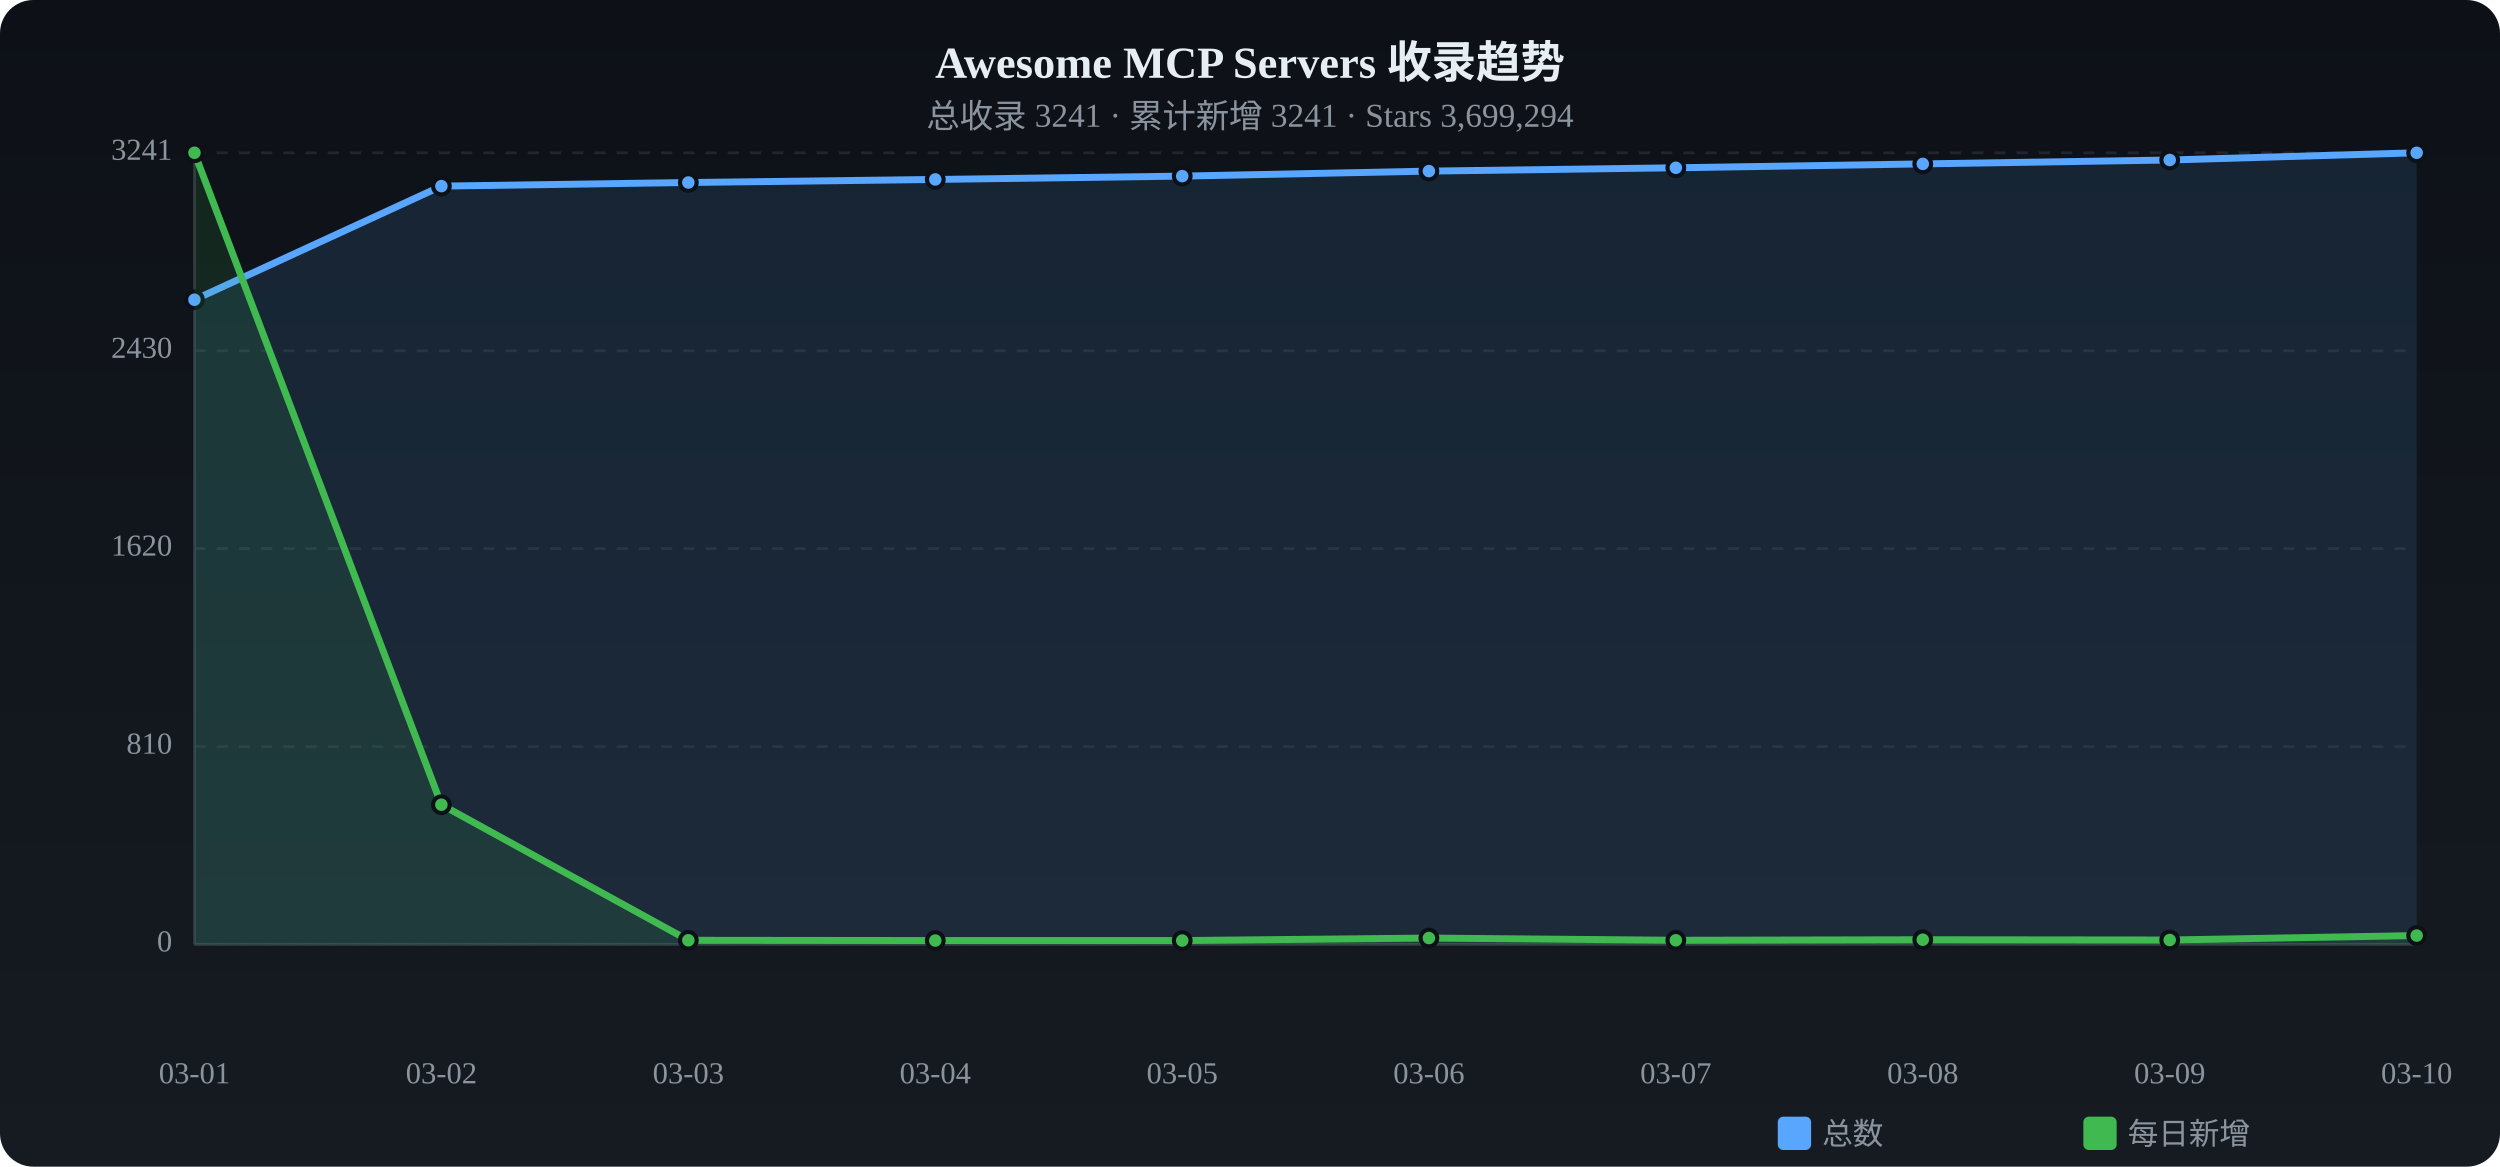
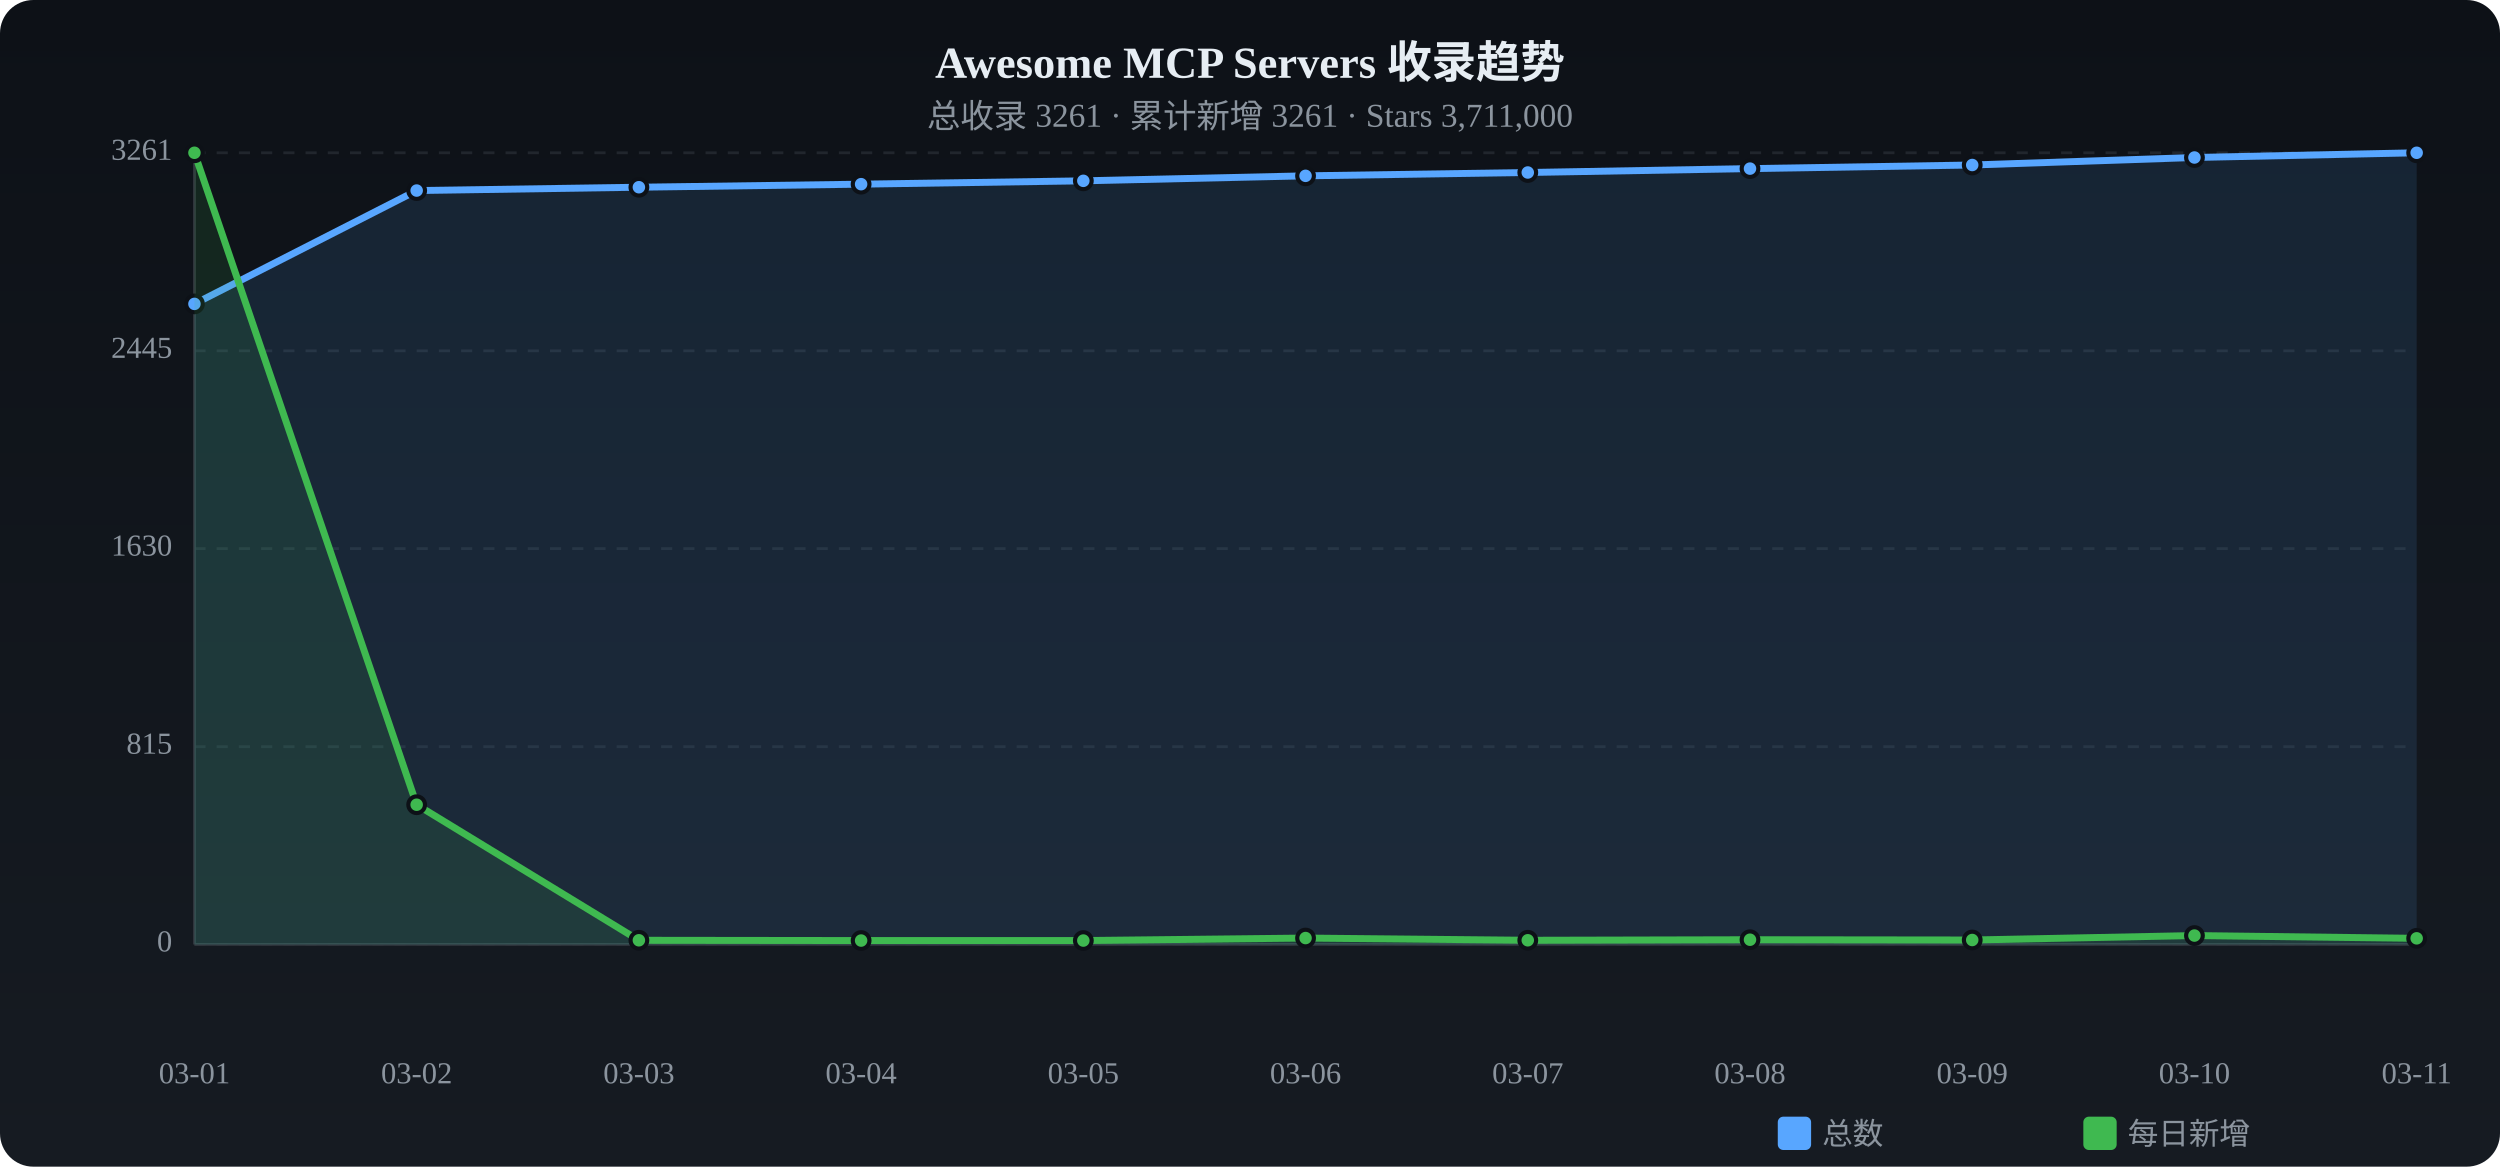
<svg xmlns="http://www.w3.org/2000/svg" viewBox="0 0 900 420" width="900" height="420">
  <defs>
    <linearGradient id="tbg" x1="0%" y1="0%" x2="0%" y2="100%">
      <stop offset="0%" stop-color="#0d1117" />
      <stop offset="100%" stop-color="#161b22" />
    </linearGradient>
  </defs>
  <rect width="900" height="420" rx="12" fill="url(#tbg)" />
  <text x="450.0" y="28" text-anchor="middle" fill="#e6edf3" font-size="16" font-weight="bold">Awesome MCP Servers 收录趋势</text>
-   <text x="450.0" y="46" text-anchor="middle" fill="#8b949e" font-size="12">总收录 3241 · 累计新增 3241 · Stars 3,699,294</text>
+   <text x="450.0" y="46" text-anchor="middle" fill="#8b949e" font-size="12">总收录 3261 · 累计新增 3261 · Stars 3,711,000</text>
  <text x="62" y="340.0" text-anchor="end" fill="#8b949e" font-size="11" dominant-baseline="middle">0</text>
  <line x1="70" y1="340.0" x2="870" y2="340.0" stroke="#21262d" stroke-dasharray="4 4" />
-   <text x="62" y="268.8" text-anchor="end" fill="#8b949e" font-size="11" dominant-baseline="middle">810</text>
+   <text x="62" y="268.8" text-anchor="end" fill="#8b949e" font-size="11" dominant-baseline="middle">815</text>
  <line x1="70" y1="268.8" x2="870" y2="268.8" stroke="#21262d" stroke-dasharray="4 4" />
-   <text x="62" y="197.5" text-anchor="end" fill="#8b949e" font-size="11" dominant-baseline="middle">1620</text>
+   <text x="62" y="197.5" text-anchor="end" fill="#8b949e" font-size="11" dominant-baseline="middle">1630</text>
  <line x1="70" y1="197.5" x2="870" y2="197.5" stroke="#21262d" stroke-dasharray="4 4" />
-   <text x="62" y="126.3" text-anchor="end" fill="#8b949e" font-size="11" dominant-baseline="middle">2430</text>
+   <text x="62" y="126.3" text-anchor="end" fill="#8b949e" font-size="11" dominant-baseline="middle">2445</text>
  <line x1="70" y1="126.3" x2="870" y2="126.3" stroke="#21262d" stroke-dasharray="4 4" />
-   <text x="62" y="55.0" text-anchor="end" fill="#8b949e" font-size="11" dominant-baseline="middle">3241</text>
+   <text x="62" y="55.0" text-anchor="end" fill="#8b949e" font-size="11" dominant-baseline="middle">3261</text>
  <line x1="70" y1="55.0" x2="870" y2="55.0" stroke="#21262d" stroke-dasharray="4 4" />
  <line x1="70" y1="55" x2="70" y2="340" stroke="#30363d" />
  <line x1="70" y1="340" x2="870" y2="340" stroke="#30363d" />
-   <path d="M70.0,107.9 L158.9,67.0 L247.8,65.7 L336.7,64.6 L425.6,63.4 L514.4,61.6 L603.3,60.4 L692.2,59.0 L781.1,57.6 L870.0,55.0 L870.0,340 L70.0,340 Z" fill="#58a6ff" opacity="0.12" />
-   <polyline points="70.0,107.9 158.9,67.0 247.8,65.7 336.7,64.6 425.6,63.4 514.4,61.6 603.3,60.4 692.2,59.0 781.1,57.6 870.0,55.0" fill="none" stroke="#58a6ff" stroke-width="2.5" stroke-linecap="round" stroke-linejoin="round" />
-   <circle cx="70.0" cy="107.9" r="3" fill="#58a6ff" stroke="#0d1117" stroke-width="1.5" />
-   <circle cx="158.9" cy="67.0" r="3" fill="#58a6ff" stroke="#0d1117" stroke-width="1.5" />
-   <circle cx="247.8" cy="65.7" r="3" fill="#58a6ff" stroke="#0d1117" stroke-width="1.5" />
-   <circle cx="336.7" cy="64.6" r="3" fill="#58a6ff" stroke="#0d1117" stroke-width="1.5" />
-   <circle cx="425.6" cy="63.4" r="3" fill="#58a6ff" stroke="#0d1117" stroke-width="1.5" />
-   <circle cx="514.4" cy="61.6" r="3" fill="#58a6ff" stroke="#0d1117" stroke-width="1.5" />
-   <circle cx="603.3" cy="60.4" r="3" fill="#58a6ff" stroke="#0d1117" stroke-width="1.5" />
-   <circle cx="692.2" cy="59.0" r="3" fill="#58a6ff" stroke="#0d1117" stroke-width="1.5" />
-   <circle cx="781.1" cy="57.6" r="3" fill="#58a6ff" stroke="#0d1117" stroke-width="1.5" />
+   <path d="M70.0,109.4 L150.0,68.6 L230.0,67.4 L310.0,66.3 L390.0,65.1 L470.0,63.3 L550.0,62.1 L630.0,60.7 L710.0,59.4 L790.0,56.7 L870.0,55.0 L870.0,340 L70.0,340 Z" fill="#58a6ff" opacity="0.12" />
+   <polyline points="70.0,109.4 150.0,68.6 230.0,67.4 310.0,66.3 390.0,65.1 470.0,63.3 550.0,62.1 630.0,60.7 710.0,59.4 790.0,56.7 870.0,55.0" fill="none" stroke="#58a6ff" stroke-width="2.5" stroke-linecap="round" stroke-linejoin="round" />
+   <circle cx="70.0" cy="109.4" r="3" fill="#58a6ff" stroke="#0d1117" stroke-width="1.5" />
+   <circle cx="150.0" cy="68.6" r="3" fill="#58a6ff" stroke="#0d1117" stroke-width="1.5" />
+   <circle cx="230.0" cy="67.4" r="3" fill="#58a6ff" stroke="#0d1117" stroke-width="1.5" />
+   <circle cx="310.0" cy="66.3" r="3" fill="#58a6ff" stroke="#0d1117" stroke-width="1.5" />
+   <circle cx="390.0" cy="65.1" r="3" fill="#58a6ff" stroke="#0d1117" stroke-width="1.5" />
+   <circle cx="470.0" cy="63.3" r="3" fill="#58a6ff" stroke="#0d1117" stroke-width="1.5" />
+   <circle cx="550.0" cy="62.1" r="3" fill="#58a6ff" stroke="#0d1117" stroke-width="1.5" />
+   <circle cx="630.0" cy="60.7" r="3" fill="#58a6ff" stroke="#0d1117" stroke-width="1.5" />
+   <circle cx="710.0" cy="59.4" r="3" fill="#58a6ff" stroke="#0d1117" stroke-width="1.5" />
+   <circle cx="790.0" cy="56.7" r="3" fill="#58a6ff" stroke="#0d1117" stroke-width="1.5" />
  <circle cx="870.0" cy="55.0" r="3" fill="#58a6ff" stroke="#0d1117" stroke-width="1.5" />
-   <path d="M70.0,55.0 L158.9,289.7 L247.8,338.5 L336.7,338.6 L425.6,338.6 L514.4,337.7 L603.3,338.5 L692.2,338.3 L781.1,338.4 L870.0,336.8 L870.0,340 L70.0,340 Z" fill="#3fb950" opacity="0.12" />
-   <polyline points="70.0,55.0 158.9,289.7 247.8,338.5 336.7,338.6 425.6,338.6 514.4,337.7 603.3,338.5 692.2,338.3 781.1,338.4 870.0,336.8" fill="none" stroke="#3fb950" stroke-width="2.5" stroke-linecap="round" stroke-linejoin="round" />
+   <path d="M70.0,55.0 L150.0,289.7 L230.0,338.5 L310.0,338.6 L390.0,338.6 L470.0,337.7 L550.0,338.5 L630.0,338.3 L710.0,338.4 L790.0,336.8 L870.0,337.8 L870.0,340 L70.0,340 Z" fill="#3fb950" opacity="0.12" />
+   <polyline points="70.0,55.0 150.0,289.7 230.0,338.5 310.0,338.6 390.0,338.6 470.0,337.7 550.0,338.5 630.0,338.3 710.0,338.4 790.0,336.8 870.0,337.8" fill="none" stroke="#3fb950" stroke-width="2.5" stroke-linecap="round" stroke-linejoin="round" />
  <circle cx="70.0" cy="55.0" r="3" fill="#3fb950" stroke="#0d1117" stroke-width="1.5" />
-   <circle cx="158.9" cy="289.7" r="3" fill="#3fb950" stroke="#0d1117" stroke-width="1.5" />
-   <circle cx="247.8" cy="338.5" r="3" fill="#3fb950" stroke="#0d1117" stroke-width="1.5" />
-   <circle cx="336.7" cy="338.6" r="3" fill="#3fb950" stroke="#0d1117" stroke-width="1.5" />
-   <circle cx="425.6" cy="338.6" r="3" fill="#3fb950" stroke="#0d1117" stroke-width="1.5" />
-   <circle cx="514.4" cy="337.7" r="3" fill="#3fb950" stroke="#0d1117" stroke-width="1.5" />
-   <circle cx="603.3" cy="338.5" r="3" fill="#3fb950" stroke="#0d1117" stroke-width="1.5" />
-   <circle cx="692.2" cy="338.3" r="3" fill="#3fb950" stroke="#0d1117" stroke-width="1.5" />
-   <circle cx="781.1" cy="338.4" r="3" fill="#3fb950" stroke="#0d1117" stroke-width="1.5" />
-   <circle cx="870.0" cy="336.8" r="3" fill="#3fb950" stroke="#0d1117" stroke-width="1.5" />
+   <circle cx="150.0" cy="289.7" r="3" fill="#3fb950" stroke="#0d1117" stroke-width="1.5" />
+   <circle cx="230.0" cy="338.5" r="3" fill="#3fb950" stroke="#0d1117" stroke-width="1.5" />
+   <circle cx="310.0" cy="338.6" r="3" fill="#3fb950" stroke="#0d1117" stroke-width="1.5" />
+   <circle cx="390.0" cy="338.6" r="3" fill="#3fb950" stroke="#0d1117" stroke-width="1.5" />
+   <circle cx="470.0" cy="337.7" r="3" fill="#3fb950" stroke="#0d1117" stroke-width="1.5" />
+   <circle cx="550.0" cy="338.5" r="3" fill="#3fb950" stroke="#0d1117" stroke-width="1.5" />
+   <circle cx="630.0" cy="338.3" r="3" fill="#3fb950" stroke="#0d1117" stroke-width="1.5" />
+   <circle cx="710.0" cy="338.4" r="3" fill="#3fb950" stroke="#0d1117" stroke-width="1.5" />
+   <circle cx="790.0" cy="336.8" r="3" fill="#3fb950" stroke="#0d1117" stroke-width="1.5" />
+   <circle cx="870.0" cy="337.8" r="3" fill="#3fb950" stroke="#0d1117" stroke-width="1.5" />
  <text x="70.0" y="390" text-anchor="middle" fill="#8b949e" font-size="11">03-01</text>
-   <text x="158.9" y="390" text-anchor="middle" fill="#8b949e" font-size="11">03-02</text>
-   <text x="247.8" y="390" text-anchor="middle" fill="#8b949e" font-size="11">03-03</text>
-   <text x="336.7" y="390" text-anchor="middle" fill="#8b949e" font-size="11">03-04</text>
-   <text x="425.6" y="390" text-anchor="middle" fill="#8b949e" font-size="11">03-05</text>
-   <text x="514.4" y="390" text-anchor="middle" fill="#8b949e" font-size="11">03-06</text>
-   <text x="603.3" y="390" text-anchor="middle" fill="#8b949e" font-size="11">03-07</text>
-   <text x="692.2" y="390" text-anchor="middle" fill="#8b949e" font-size="11">03-08</text>
-   <text x="781.1" y="390" text-anchor="middle" fill="#8b949e" font-size="11">03-09</text>
-   <text x="870.0" y="390" text-anchor="middle" fill="#8b949e" font-size="11">03-10</text>
+   <text x="150.0" y="390" text-anchor="middle" fill="#8b949e" font-size="11">03-02</text>
+   <text x="230.0" y="390" text-anchor="middle" fill="#8b949e" font-size="11">03-03</text>
+   <text x="310.0" y="390" text-anchor="middle" fill="#8b949e" font-size="11">03-04</text>
+   <text x="390.0" y="390" text-anchor="middle" fill="#8b949e" font-size="11">03-05</text>
+   <text x="470.0" y="390" text-anchor="middle" fill="#8b949e" font-size="11">03-06</text>
+   <text x="550.0" y="390" text-anchor="middle" fill="#8b949e" font-size="11">03-07</text>
+   <text x="630.0" y="390" text-anchor="middle" fill="#8b949e" font-size="11">03-08</text>
+   <text x="710.0" y="390" text-anchor="middle" fill="#8b949e" font-size="11">03-09</text>
+   <text x="790.0" y="390" text-anchor="middle" fill="#8b949e" font-size="11">03-10</text>
+   <text x="870.0" y="390" text-anchor="middle" fill="#8b949e" font-size="11">03-11</text>
  <rect x="640" y="402" width="12" height="12" rx="2" fill="#58a6ff" />
  <text x="656" y="412" fill="#8b949e" font-size="11">总数</text>
  <rect x="750" y="402" width="12" height="12" rx="2" fill="#3fb950" />
  <text x="766" y="412" fill="#8b949e" font-size="11">每日新增</text>
</svg>
